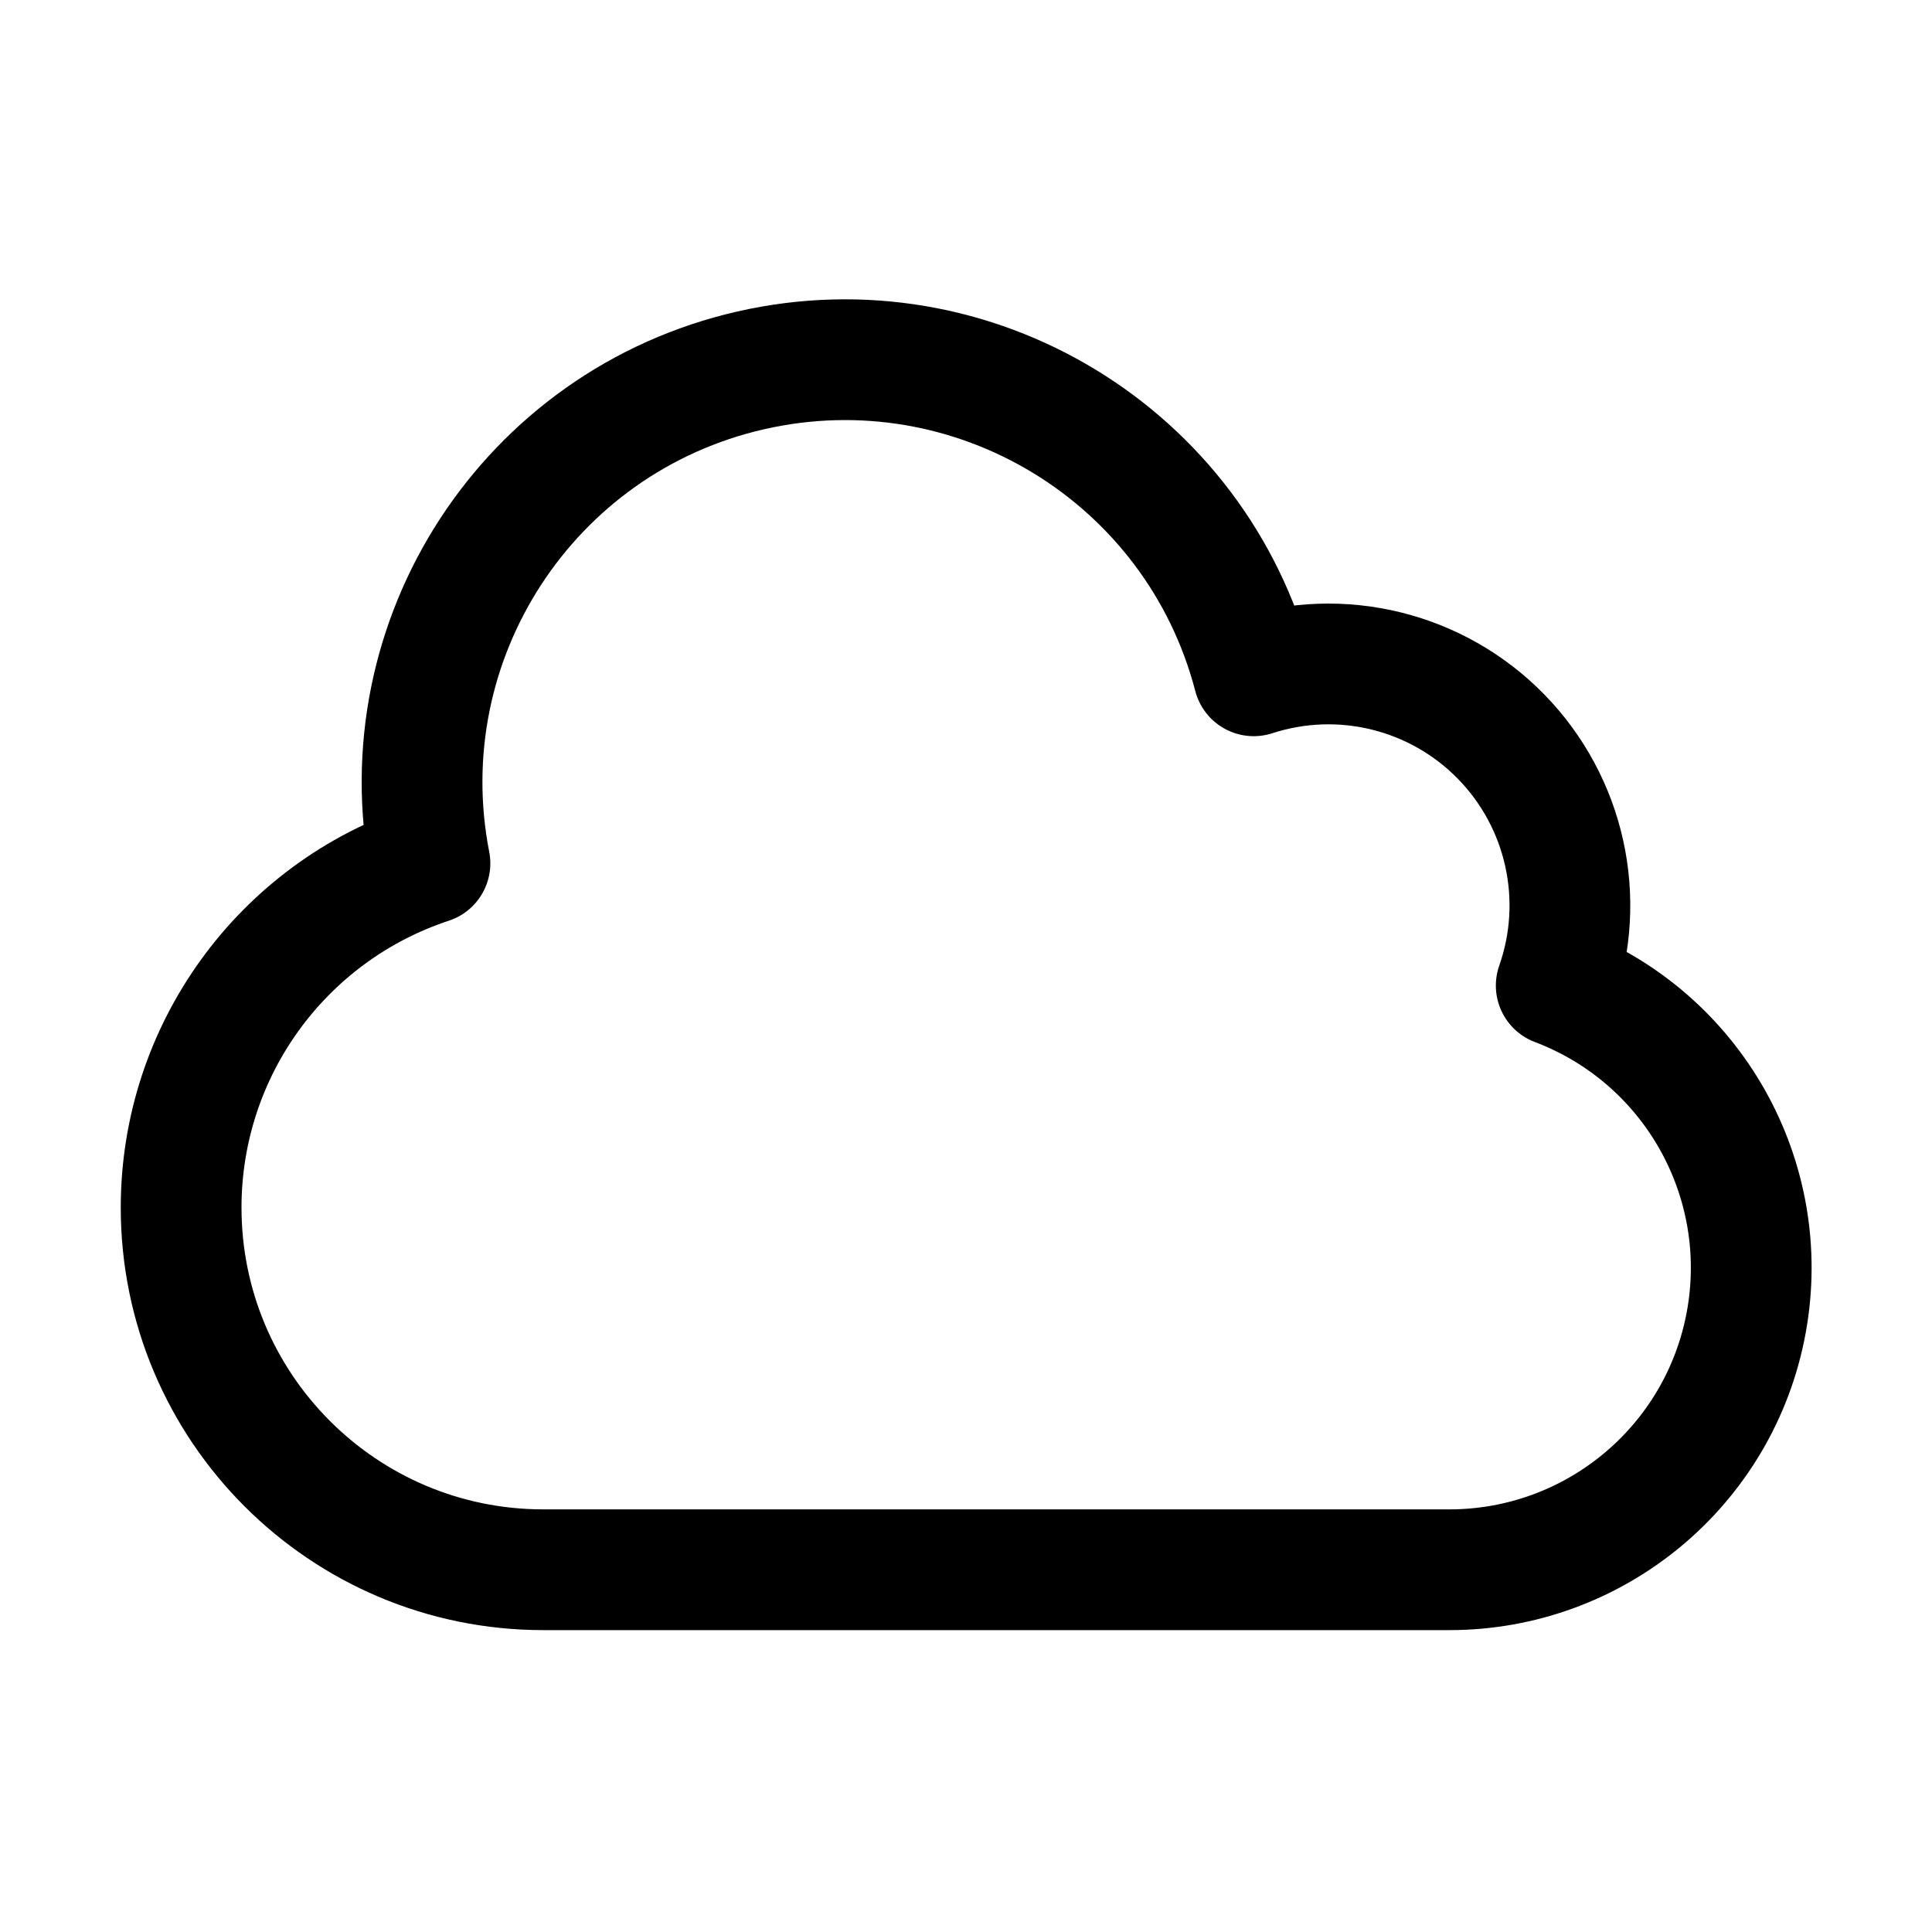
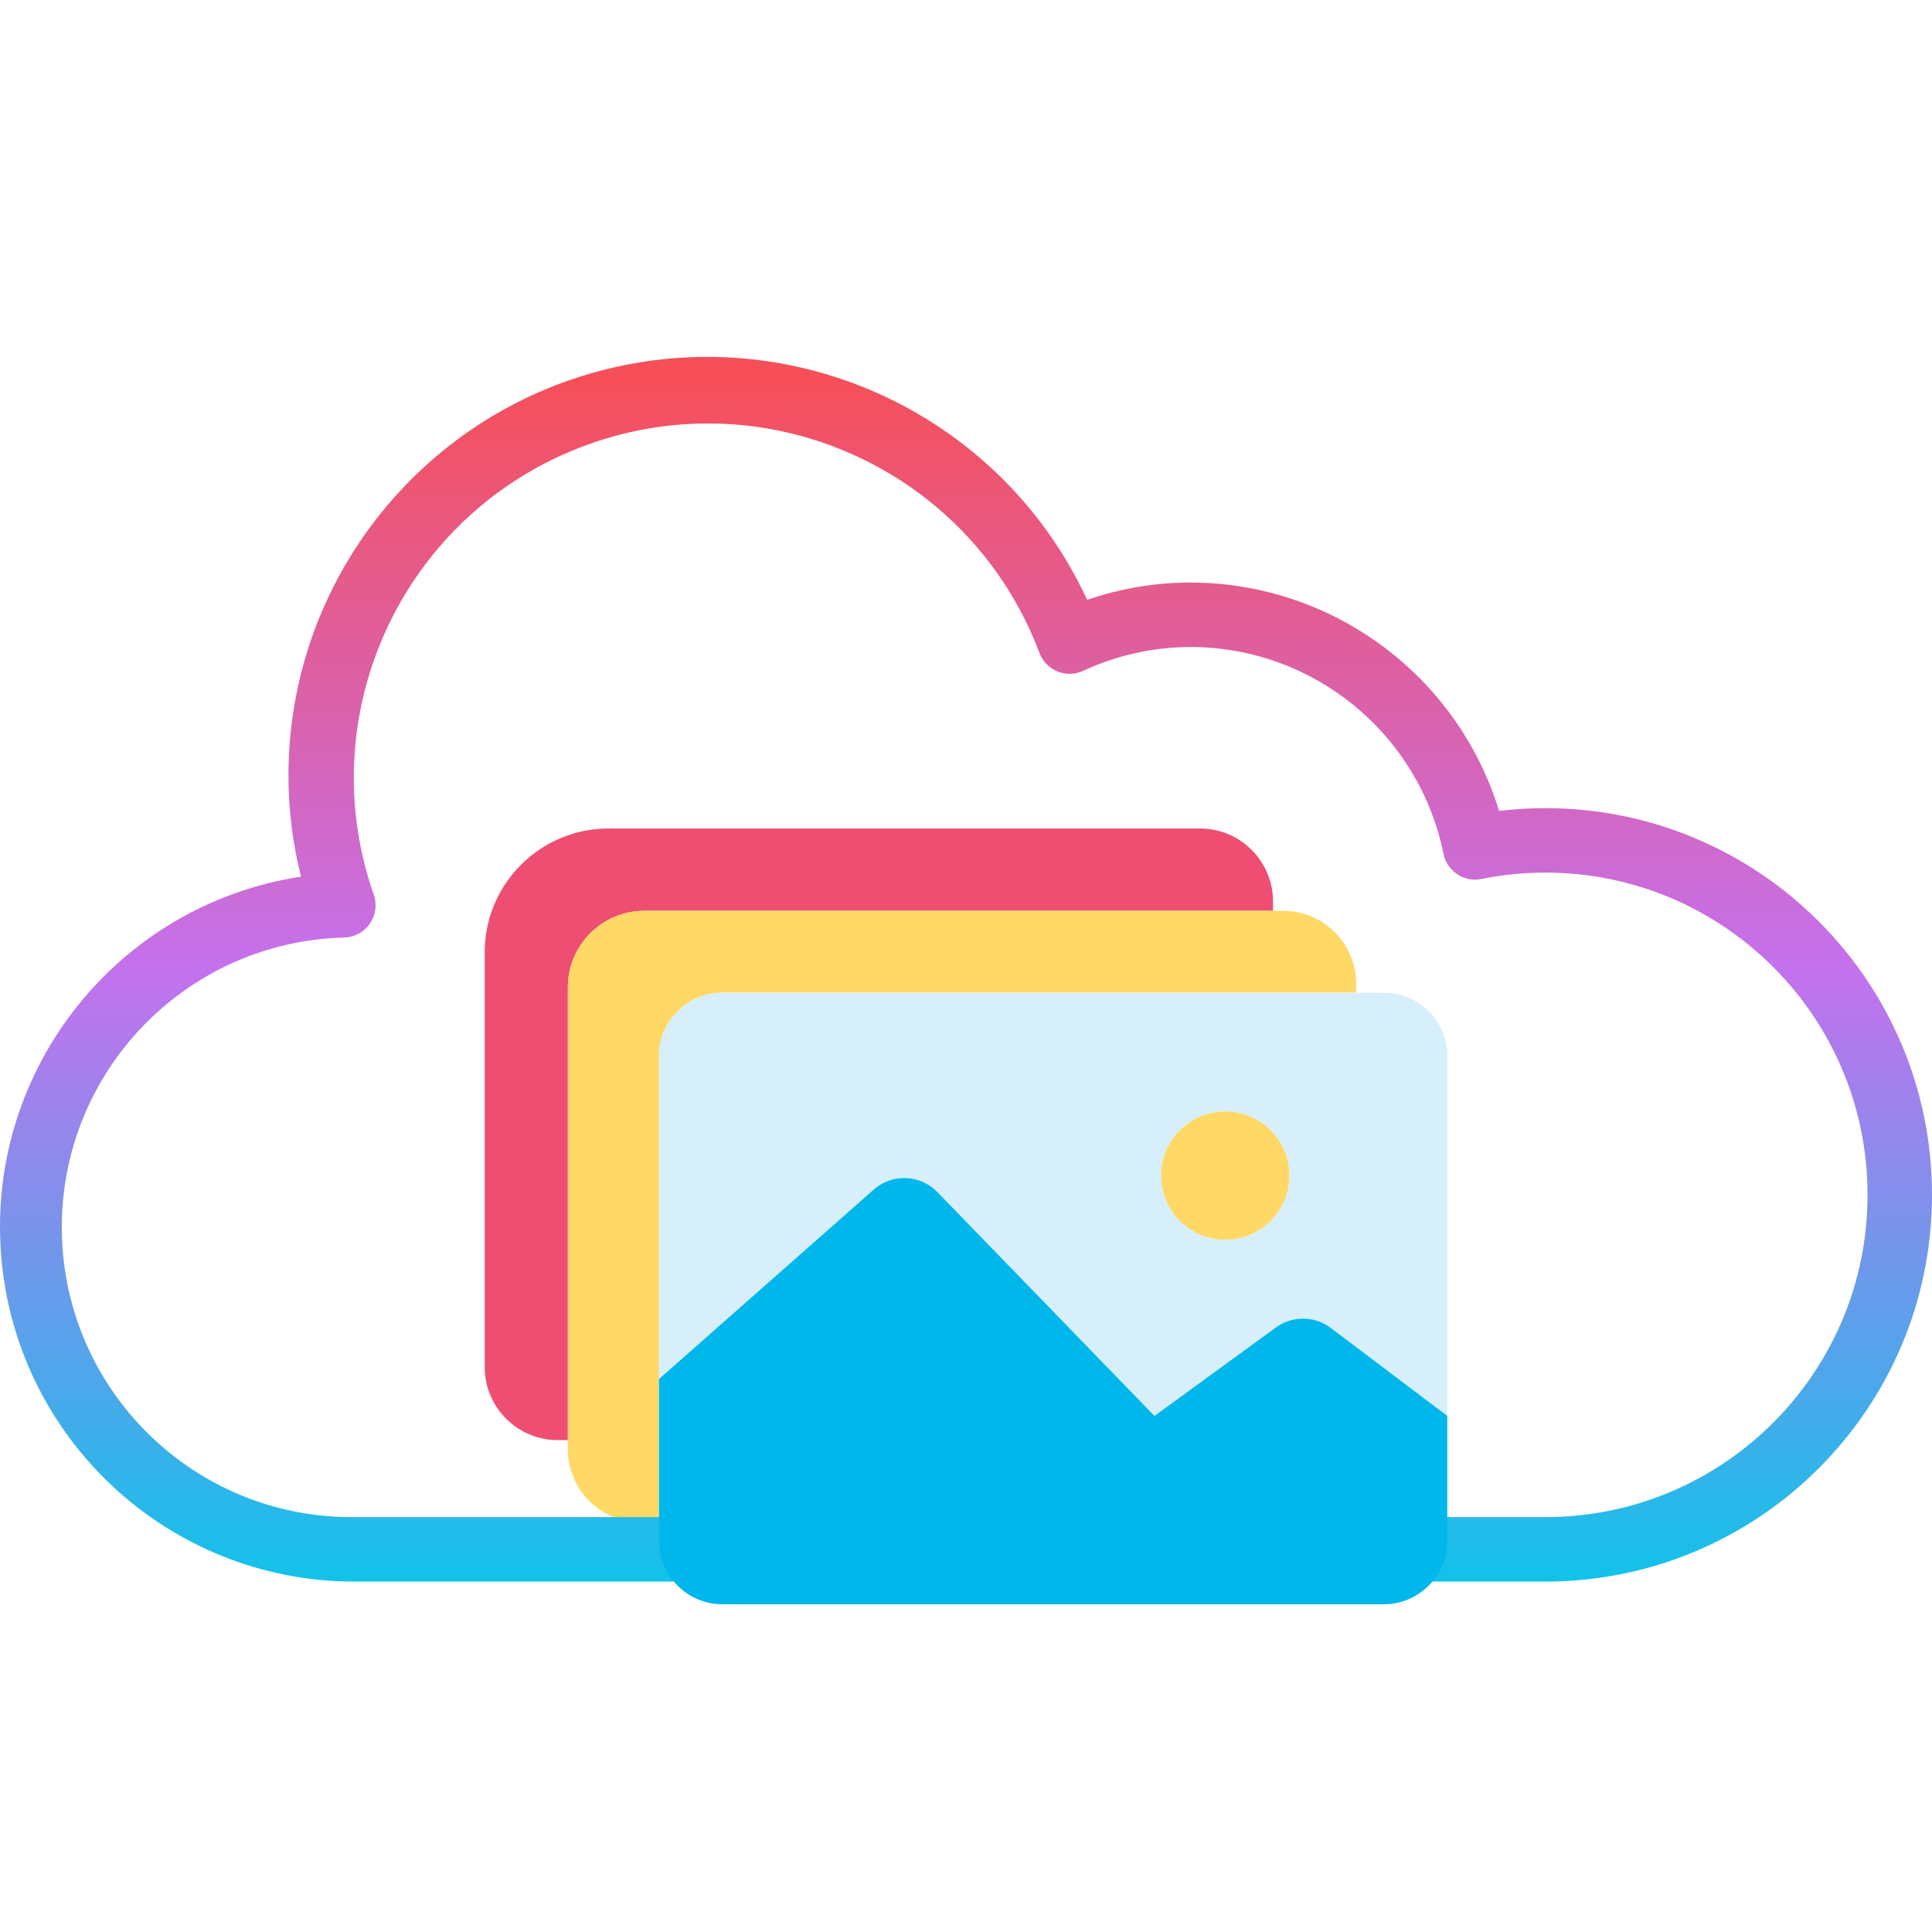
- <svg xmlns="http://www.w3.org/2000/svg" fill="none" viewBox="0 0 24 24" stroke-width="1.5" stroke="currentColor" class="size-6">
-   <path stroke-linecap="round" stroke-linejoin="round" d="M2.25 15a4.5 4.5 0 0 0 4.5 4.5H18a3.75 3.75 0 0 0 1.332-7.257 3 3 0 0 0-3.758-3.848 5.25 5.25 0 0 0-10.233 2.33A4.502 4.502 0 0 0 2.25 15Z" />
+ <svg xmlns="http://www.w3.org/2000/svg" height="479pt" viewBox="0 -88 479.605 479" width="479pt" version="1.1" id="svg3">
+   <defs id="defs3" />
+   <linearGradient id="a" gradientUnits="userSpaceOnUse" x1="239.605" x2="239.605" y1="304.314" y2=".314">
+     <stop offset="0" stop-color="#12c2e9" id="stop1" />
+     <stop offset=".5" stop-color="#c471ed" id="stop2" />
+     <stop offset=".982" stop-color="#f64f59" id="stop3" />
+   </linearGradient>
+   <path d="m 159.973,137.796 h 156.046 v -2.288 c 0,-10.021 -8.124,-18.147 -18.147,-18.147 H 151.092 c -16.993,0 -30.769,13.776 -30.769,30.769 v 102.917 c 0,10.021 8.124,18.147 18.147,18.147 h 2.495 V 156.804 c 0,-10.499 8.509,-19.008 19.008,-19.008 z m 0,0" fill="#ee4e71" id="path1" style="stroke-width:0.486" />
+   <path d="m 163.583,254.039 v -80.13 c 0,-8.72 7.069,-15.788 15.788,-15.788 h 157.289 v -2.18 c 0,-10.021 -8.124,-18.145 -18.147,-18.145 H 159.973 c -10.499,0 -19.008,8.509 -19.008,19.008 v 114.676 c 0,10.023 8.124,18.147 18.147,18.147 h 4.472 z m 0,0" fill="#ffd866" id="path2" style="stroke-width:0.486" />
+   <g fill="#d6effb" id="g13" transform="matrix(0.485682,0,0,0.485682,115.4668,112.2612)">
+     <path d="m 102.992,390.023 c -0.5,-0.922 -0.957,-1.867 -1.367,-2.84 0.41,0.973 0.867,1.918 1.367,2.84 z m 0,0" id="path3-3" />
+     <path d="m 120.402,405.066 c -0.996,-0.367 -1.969,-0.777 -2.918,-1.234 0.949,0.457 1.922,0.867 2.918,1.234 z m 0,0" id="path4" />
+     <path d="m 123.453,406.012 c -1.039,-0.266 -2.055,-0.582 -3.051,-0.945 0.996,0.363 2.012,0.68 3.051,0.945 z m 0,0" id="path5" />
+     <path d="m 499.445,387.184 c -0.41,0.973 -0.871,1.918 -1.371,2.84 0.504,-0.922 0.961,-1.867 1.371,-2.84 z m 0,0" id="path6" />
+     <path d="m 502,374.527 c 0,1.684 -0.129,3.336 -0.375,4.953 0.246,-1.617 0.375,-3.27 0.375,-4.953 z m 0,0" id="path7" />
+     <path d="m 501.34,381.082 c -0.219,1.055 -0.484,2.098 -0.801,3.113 0.316,-1.02 0.582,-2.059 0.801,-3.113 z m 0,0" id="path8" />
+     <path d="m 131.578,407.039 c -2.805,0 -5.527,-0.355 -8.125,-1.023 2.598,0.668 5.32,1.023 8.125,1.023 z m 0,0" id="path9" />
+     <path d="m 99.07,374.527 c 0,1.684 0.129,3.336 0.375,4.953 -0.25,-1.617 -0.375,-3.27 -0.375,-4.953 z m 0,0" id="path10" />
+     <path d="m 100.531,384.195 c -0.316,-1.02 -0.586,-2.059 -0.801,-3.113 0.215,1.055 0.484,2.094 0.801,3.113 z m 0,0" id="path11" />
+     <path d="m 116.082,403.113 c -0.922,-0.5 -1.816,-1.043 -2.68,-1.629 0.863,0.586 1.758,1.129 2.68,1.629 z m 0,0" id="path12" />
+     <path d="M 469.492,94.422 H 131.578 c -17.953,0 -32.508,14.555 -32.508,32.508 V 291.914 L 208.848,195.062 c 9.434,-8.324 23.746,-7.766 32.508,1.266 l 110.984,114.426 62.051,-45.207 c 8.391,-6.117 19.797,-6.016 28.082,0.242 L 502,310.754 V 126.93 C 502,108.977 487.445,94.422 469.492,94.422 Z M 388.516,220.707 c -18.113,0 -32.797,-14.684 -32.797,-32.793 0,-18.113 14.684,-32.797 32.797,-32.797 18.109,0 32.793,14.684 32.793,32.797 0,18.109 -14.684,32.793 -32.793,32.793 z m 0,0" id="path13" />
+   </g>
+   <path d="m 320.089,203.526 c 0,8.797 -7.132,15.929 -15.927,15.929 -8.797,0 -15.929,-7.132 -15.929,-15.929 0,-8.795 7.132,-15.927 15.929,-15.927 8.795,0 15.927,7.132 15.927,15.927 z m 0,0" fill="#ffd866" id="path15" style="stroke-width:0.486" />
+   <path d="m383.605 112.312c-3.832.004-7.66.234-11.465.691-10.328-33.633-41.355-56.617-76.535-56.691-8.758-.008-17.453 1.445-25.73 4.297-20.488-44.301-69.043-68.379-116.707-57.871-47.668 10.508-81.598 52.766-81.562 101.574.004 8.434 1.055 16.836 3.117 25.008-45.414 6.934-77.859 47.637-74.484 93.453 3.371 45.82 41.426 81.336 87.367 81.539h296c53.02 0 96-42.98 96-96s-42.98-96-96-96zm0 176h-296c-39.441.172-71.668-31.441-72.258-70.879-.586-39.438 30.684-71.996 70.113-73 2.559-.07 4.93-1.363 6.375-3.477 1.449-2.113 1.797-4.789.938-7.203-15.879-45.441 7.742-95.203 52.988-111.633 45.246-16.43 95.293 6.59 112.266 51.633.777 2.09 2.387 3.758 4.445 4.609 2.062.852 4.379.805 6.402-.129 8.375-3.895 17.496-5.914 26.73-5.922 30.438.055 56.648 21.496 62.727 51.32.871 4.336 5.094 7.141 9.426 6.266 5.215-1.047 10.523-1.578 15.848-1.586 44.184 0 80 35.82 80 80 0 44.184-35.816 80-80 80zm0 0" fill="url(#a)" id="path3" />
+   <path d="m 330.368,241.35 c -4.024,-3.039 -9.564,-3.089 -13.639,-0.118 l -30.137,21.956 -53.903,-55.575 c -4.255,-4.386 -11.205,-4.658 -15.788,-0.615 l -53.317,47.039 v 40.124 c 0,0.818 0.063,1.622 0.182,2.406 0.04,0.26 0.085,0.52 0.138,0.778 0.106,0.512 0.235,1.019 0.389,1.512 0.154,0.495 0.332,0.979 0.531,1.451 0.199,0.472 0.421,0.932 0.664,1.379 1.216,2.237 2.956,4.149 5.056,5.566 0.421,0.285 0.854,0.548 1.301,0.791 0.224,0.121 0.452,0.237 0.681,0.349 0.461,0.222 0.933,0.421 1.417,0.6 0.484,0.176 0.977,0.33 1.482,0.459 1.262,0.324 2.584,0.497 3.946,0.497 h 164.119 c 5.995,0 11.209,-3.341 13.884,-8.262 0.243,-0.448 0.465,-0.907 0.664,-1.381 0.199,-0.472 0.378,-0.956 0.531,-1.449 0.154,-0.495 0.285,-1 0.389,-1.514 0.053,-0.256 0.099,-0.516 0.139,-0.778 0.12,-0.784 0.182,-1.586 0.182,-2.404 V 263.187 Z m 0,0" fill="#00b7ec" id="path14" style="stroke-width:0.486" />
</svg>
